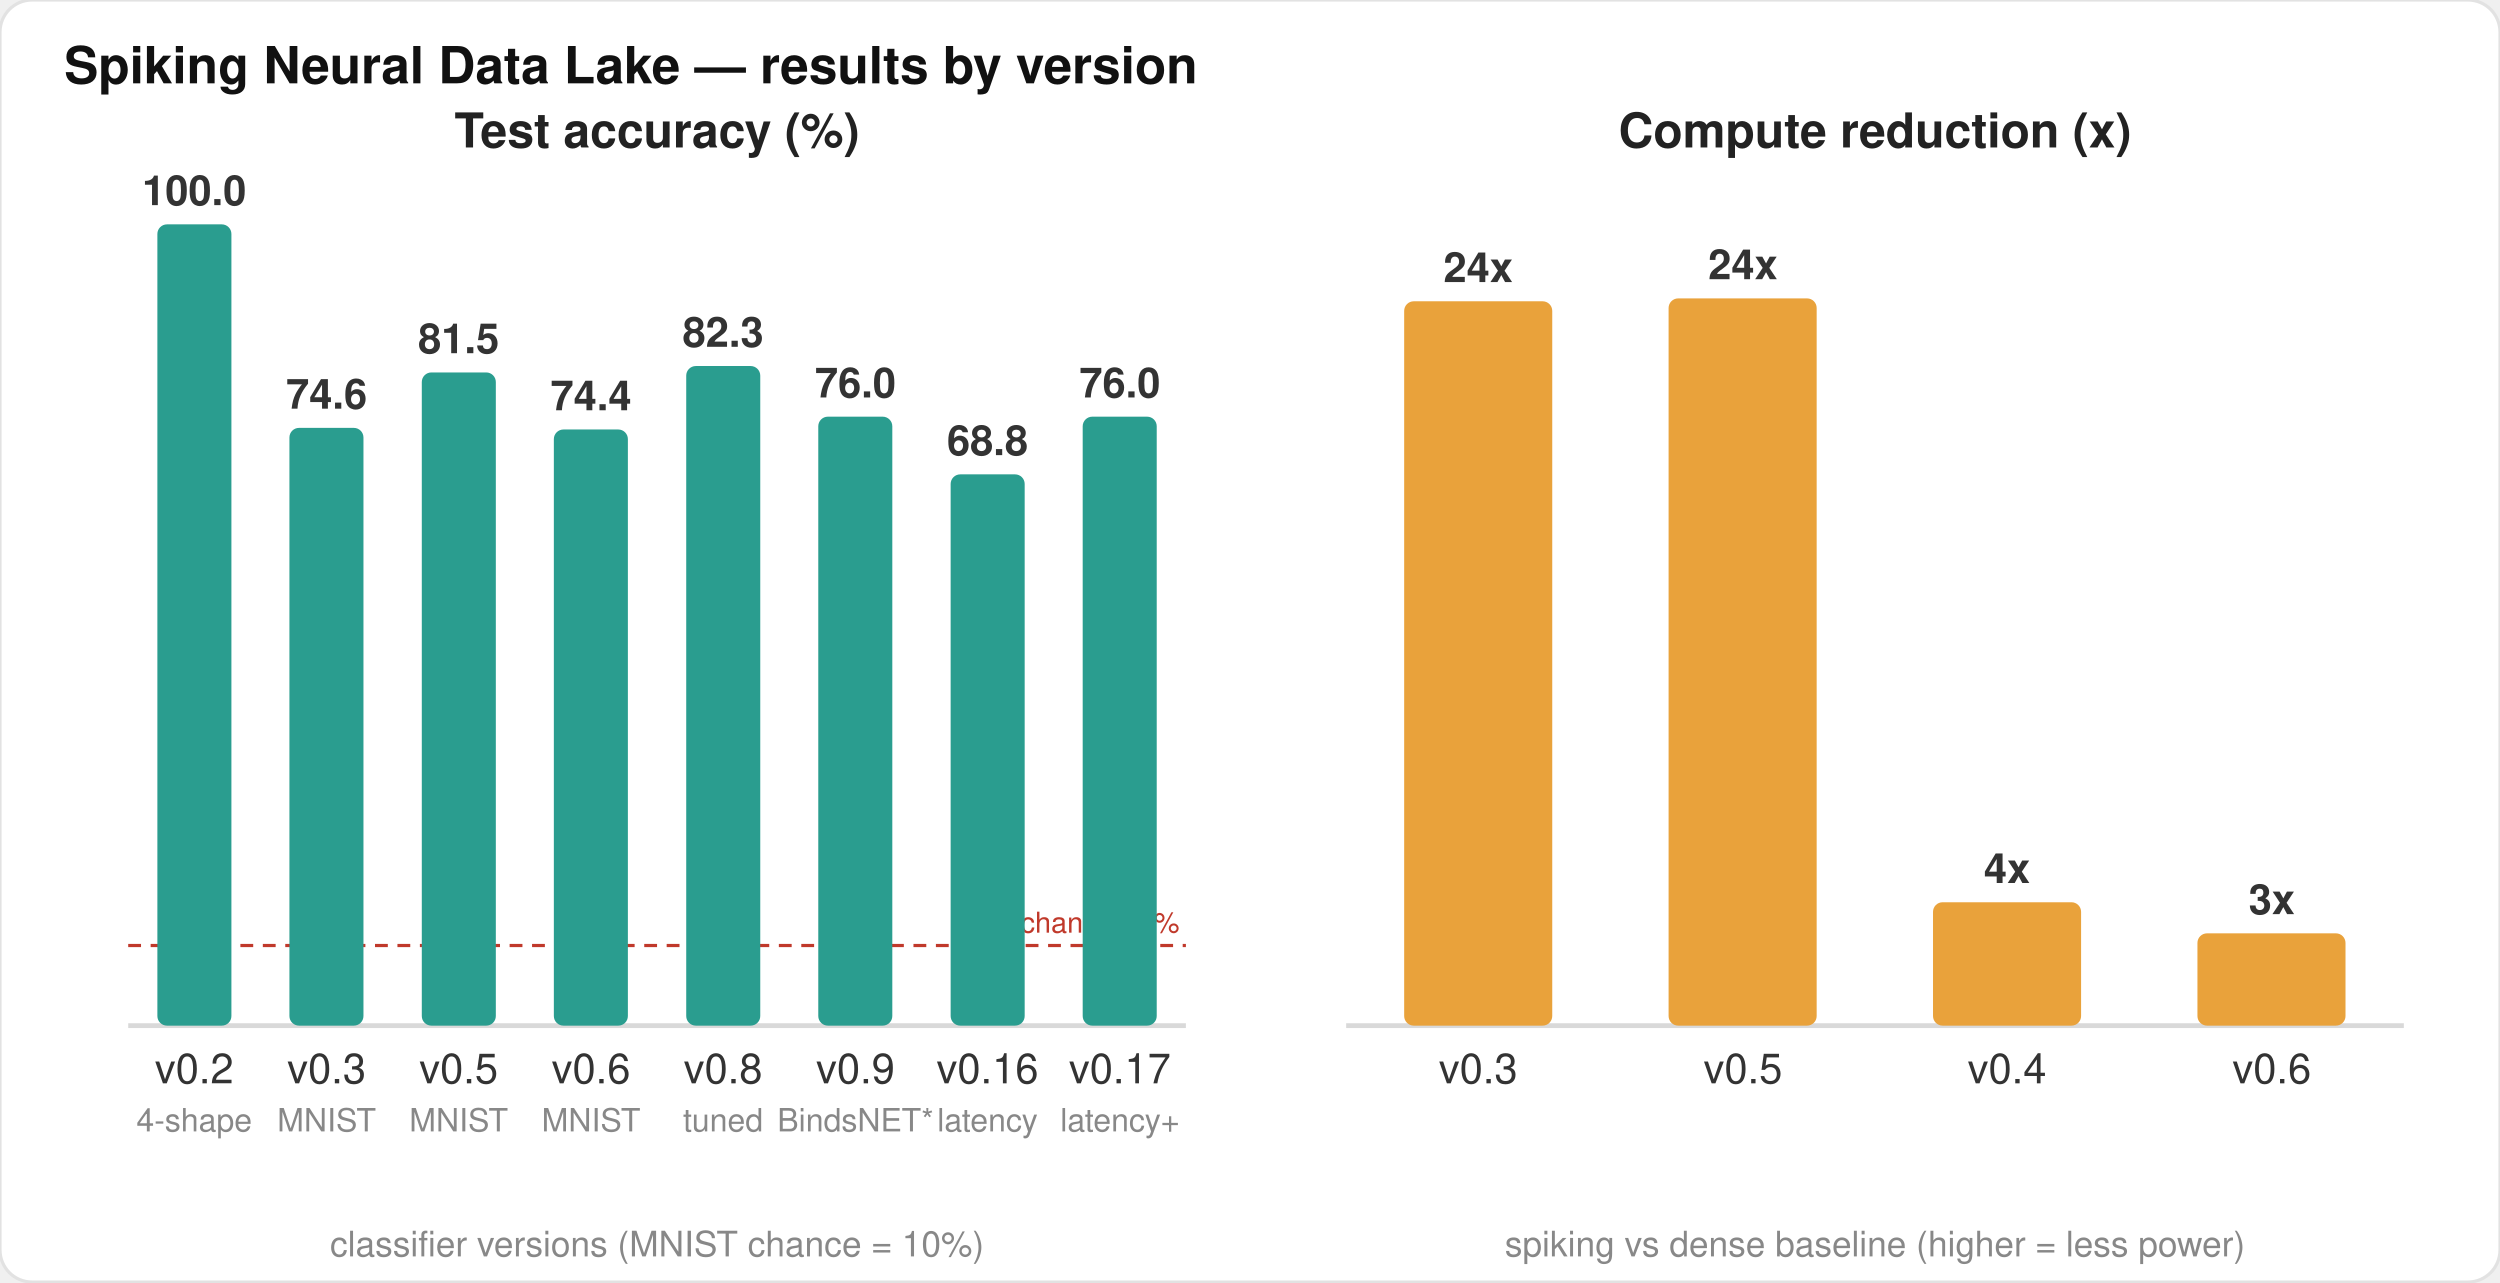
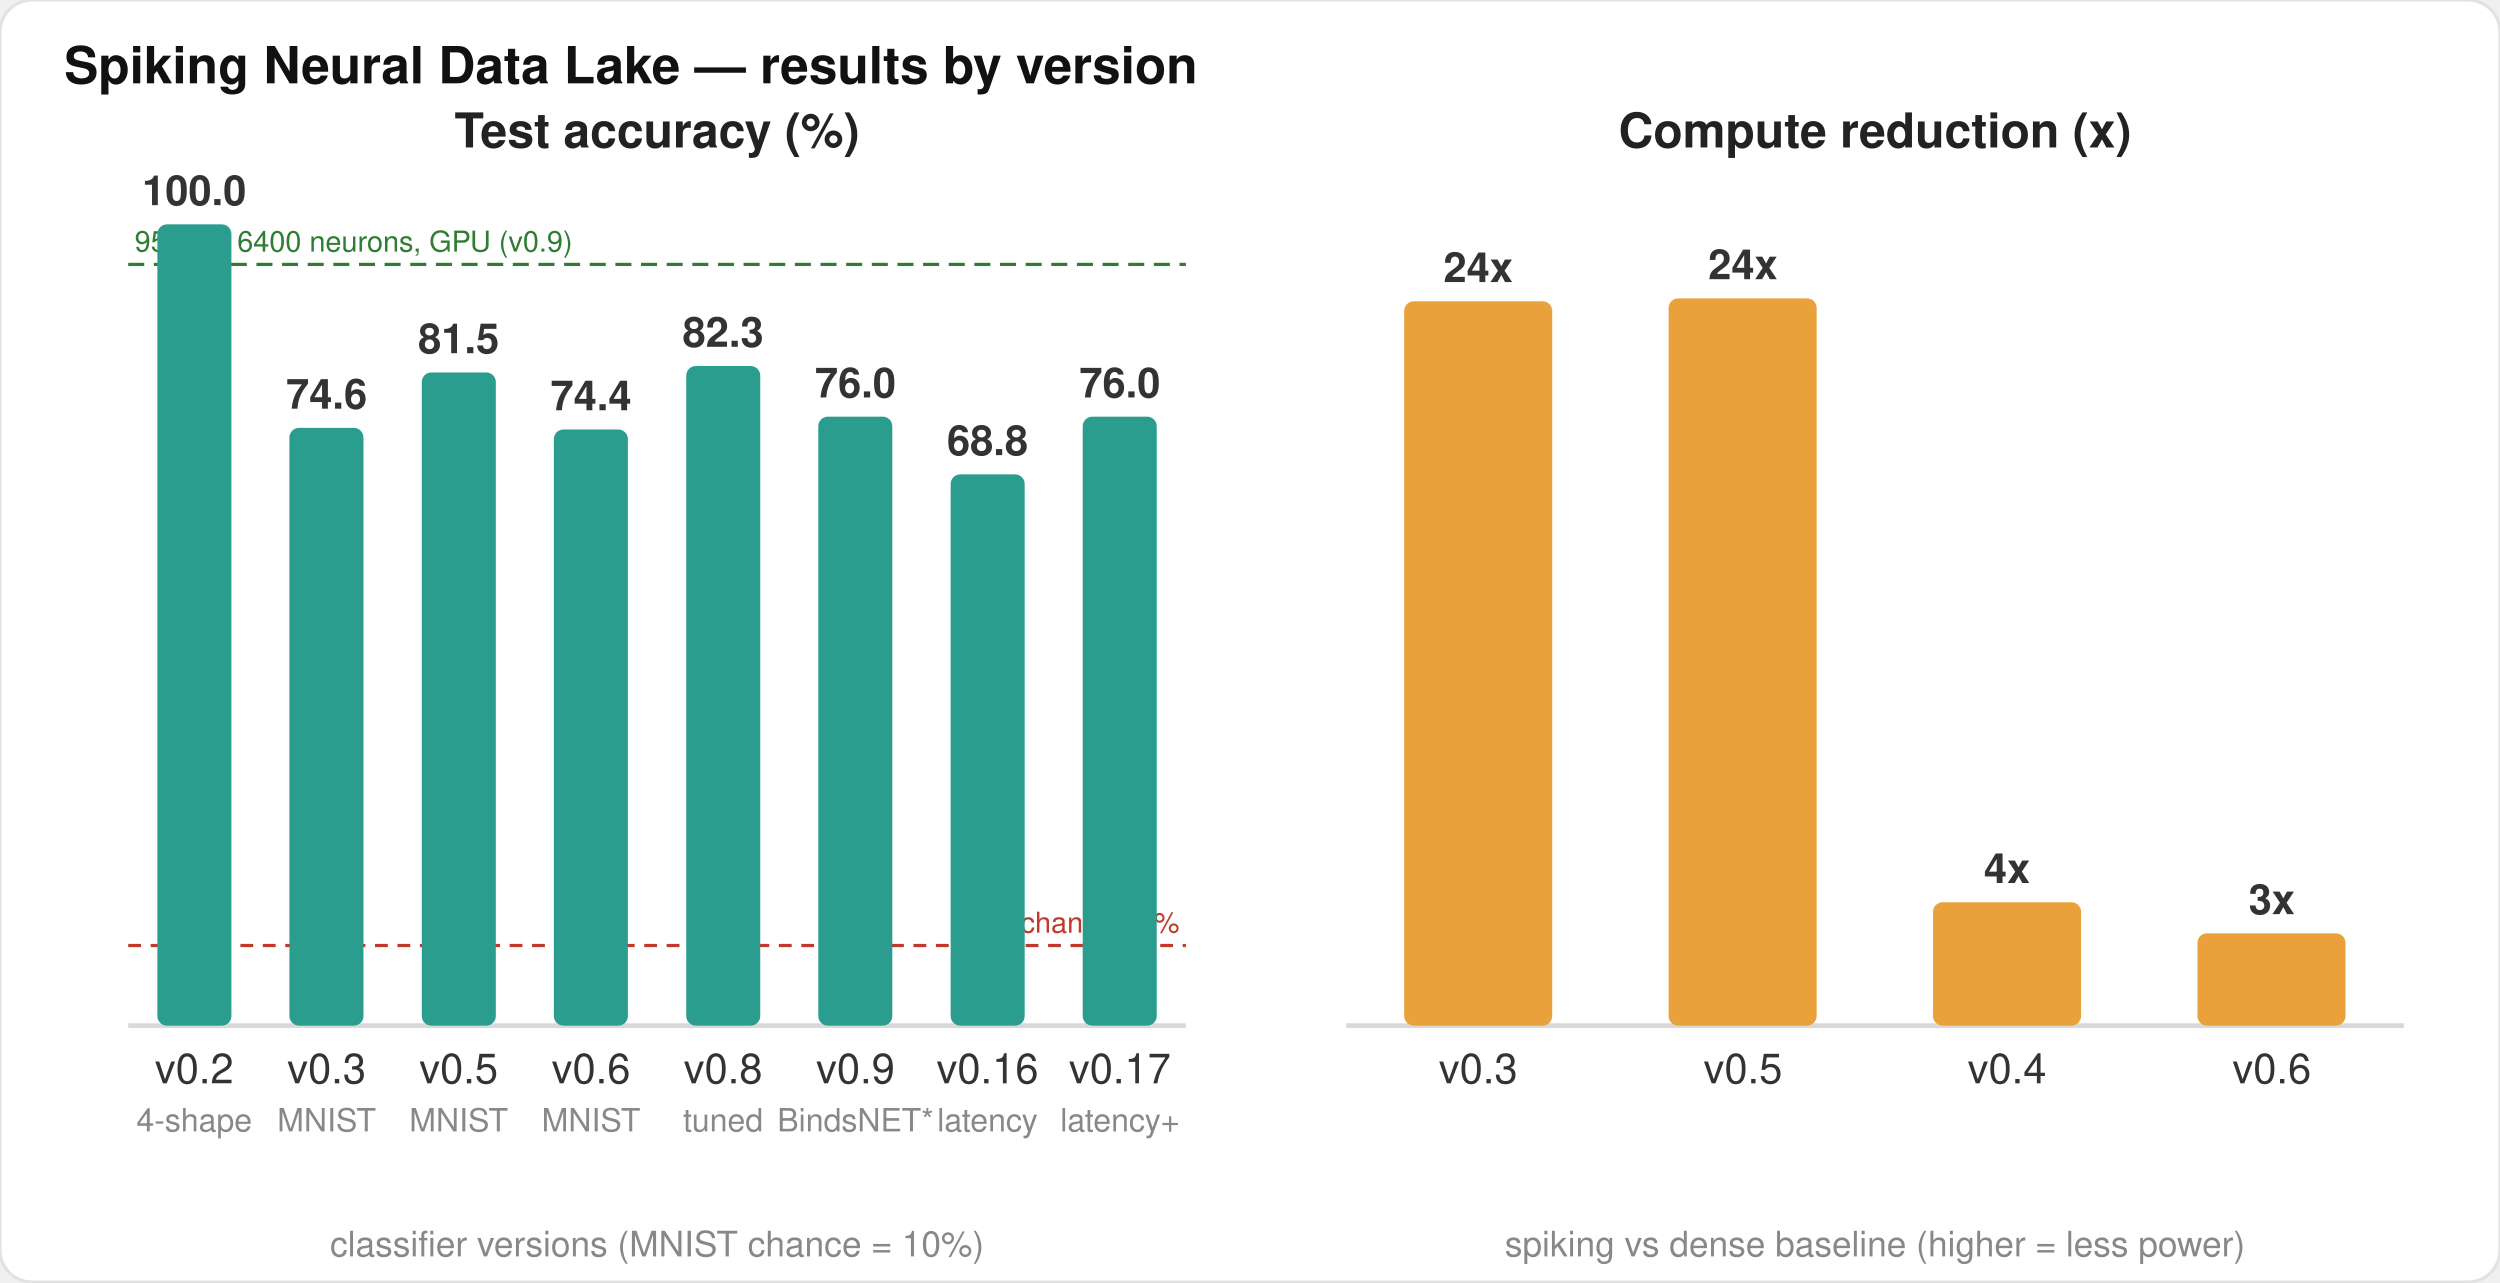
<svg xmlns="http://www.w3.org/2000/svg" viewBox="0 0 780 400" font-family="Segoe UI, Helvetica, Arial, sans-serif">
  <rect x="0" y="0" width="780" height="400" rx="10" fill="#ffffff" stroke="#e2e2e2" />
  <text x="20" y="26" font-size="16" font-weight="bold" fill="#111">Spiking Neural Data Lake — results by version</text>
  <text x="205.0" y="46" font-size="15" font-weight="bold" text-anchor="middle" fill="#222">Test accuracy (%)</text>
  <text x="205.0" y="392" font-size="11" text-anchor="middle" fill="#888">classifier versions  (MNIST chance = 10%)</text>
  <line x1="40" y1="320" x2="370" y2="320" stroke="#d9d9d9" stroke-width="1.5" />
  <line x1="40" y1="295.0" x2="370" y2="295.0" stroke="#c0392b" stroke-width="1" stroke-dasharray="4 3" />
  <text x="368" y="291.0" font-size="9" text-anchor="end" fill="#c0392b">chance 10%</text>
+   <line x1="40" y1="82.5" x2="370" y2="82.5" stroke="#2e7d32" stroke-width="1" stroke-dasharray="5 3" />
+   <text x="42" y="78.5" font-size="9" fill="#2e7d32">95% — 6400 neurons, GPU (v0.9)</text>
  <rect x="49.1" y="70.0" width="23.1" height="250.0" rx="3" fill="#2a9d8f" />
  <text x="60.6" y="64.0" font-size="13" font-weight="bold" text-anchor="middle" fill="#333333">100.0</text>
  <text x="60.6" y="338.0" font-size="13" text-anchor="middle" fill="#333333">v0.2</text>
  <text x="60.6" y="353.0" font-size="10" text-anchor="middle" fill="#888">4-shape</text>
  <rect x="90.3" y="133.5" width="23.1" height="186.5" rx="3" fill="#2a9d8f" />
  <text x="101.9" y="127.5" font-size="13" font-weight="bold" text-anchor="middle" fill="#333333">74.6</text>
  <text x="101.9" y="338.0" font-size="13" text-anchor="middle" fill="#333333">v0.3</text>
  <text x="101.9" y="353.0" font-size="10" text-anchor="middle" fill="#888">MNIST</text>
  <rect x="131.6" y="116.2" width="23.1" height="203.8" rx="3" fill="#2a9d8f" />
  <text x="143.1" y="110.2" font-size="13" font-weight="bold" text-anchor="middle" fill="#333333">81.5</text>
  <text x="143.1" y="338.0" font-size="13" text-anchor="middle" fill="#333333">v0.5</text>
  <text x="143.1" y="353.0" font-size="10" text-anchor="middle" fill="#888">MNIST</text>
  <rect x="172.8" y="134.0" width="23.1" height="186.0" rx="3" fill="#2a9d8f" />
  <text x="184.4" y="128.0" font-size="13" font-weight="bold" text-anchor="middle" fill="#333333">74.4</text>
  <text x="184.4" y="338.0" font-size="13" text-anchor="middle" fill="#333333">v0.6</text>
  <text x="184.4" y="353.0" font-size="10" text-anchor="middle" fill="#888">MNIST</text>
  <rect x="214.1" y="114.2" width="23.1" height="205.8" rx="3" fill="#2a9d8f" />
  <text x="225.6" y="108.2" font-size="13" font-weight="bold" text-anchor="middle" fill="#333333">82.3</text>
  <text x="225.6" y="338.0" font-size="13" text-anchor="middle" fill="#333333">v0.8</text>
  <text x="225.6" y="353.0" font-size="10" text-anchor="middle" fill="#888">tuned</text>
  <rect x="255.3" y="130.0" width="23.1" height="190.0" rx="3" fill="#2a9d8f" />
  <text x="266.9" y="124.0" font-size="13" font-weight="bold" text-anchor="middle" fill="#333333">76.0</text>
  <text x="266.9" y="338.0" font-size="13" text-anchor="middle" fill="#333333">v0.9</text>
  <text x="266.9" y="353.0" font-size="10" text-anchor="middle" fill="#888">BindsNET*</text>
  <rect x="296.6" y="148.0" width="23.1" height="172.0" rx="3" fill="#2a9d8f" />
  <text x="308.1" y="142.0" font-size="13" font-weight="bold" text-anchor="middle" fill="#333333">68.8</text>
  <text x="308.1" y="338.0" font-size="13" text-anchor="middle" fill="#333333">v0.16</text>
  <text x="308.1" y="353.0" font-size="10" text-anchor="middle" fill="#888">latency</text>
  <rect x="337.8" y="130.0" width="23.1" height="190.0" rx="3" fill="#2a9d8f" />
  <text x="349.4" y="124.0" font-size="13" font-weight="bold" text-anchor="middle" fill="#333333">76.0</text>
  <text x="349.4" y="338.0" font-size="13" text-anchor="middle" fill="#333333">v0.17</text>
  <text x="349.4" y="353.0" font-size="10" text-anchor="middle" fill="#888">latency+</text>
  <text x="585.0" y="46" font-size="15" font-weight="bold" text-anchor="middle" fill="#222">Compute reduction (x)</text>
  <text x="585.0" y="392" font-size="11" text-anchor="middle" fill="#888">spiking vs dense baseline  (higher = less power)</text>
  <line x1="420" y1="320" x2="750" y2="320" stroke="#d9d9d9" stroke-width="1.5" />
  <rect x="438.1" y="94.0" width="46.2" height="226.0" rx="3" fill="#e9a23b" />
  <text x="461.2" y="88.0" font-size="13" font-weight="bold" text-anchor="middle" fill="#333333">24x</text>
  <text x="461.2" y="338.0" font-size="13" text-anchor="middle" fill="#333333">v0.3</text>
  <rect x="520.6" y="93.1" width="46.2" height="226.9" rx="3" fill="#e9a23b" />
  <text x="543.8" y="87.1" font-size="13" font-weight="bold" text-anchor="middle" fill="#333333">24x</text>
  <text x="543.8" y="338.0" font-size="13" text-anchor="middle" fill="#333333">v0.5</text>
  <rect x="603.1" y="281.5" width="46.2" height="38.5" rx="3" fill="#e9a23b" />
  <text x="626.2" y="275.5" font-size="13" font-weight="bold" text-anchor="middle" fill="#333333">4x</text>
  <text x="626.2" y="338.0" font-size="13" text-anchor="middle" fill="#333333">v0.4</text>
  <rect x="685.6" y="291.2" width="46.2" height="28.8" rx="3" fill="#e9a23b" />
  <text x="708.8" y="285.2" font-size="13" font-weight="bold" text-anchor="middle" fill="#333333">3x</text>
  <text x="708.8" y="338.0" font-size="13" text-anchor="middle" fill="#333333">v0.6</text>
</svg>
